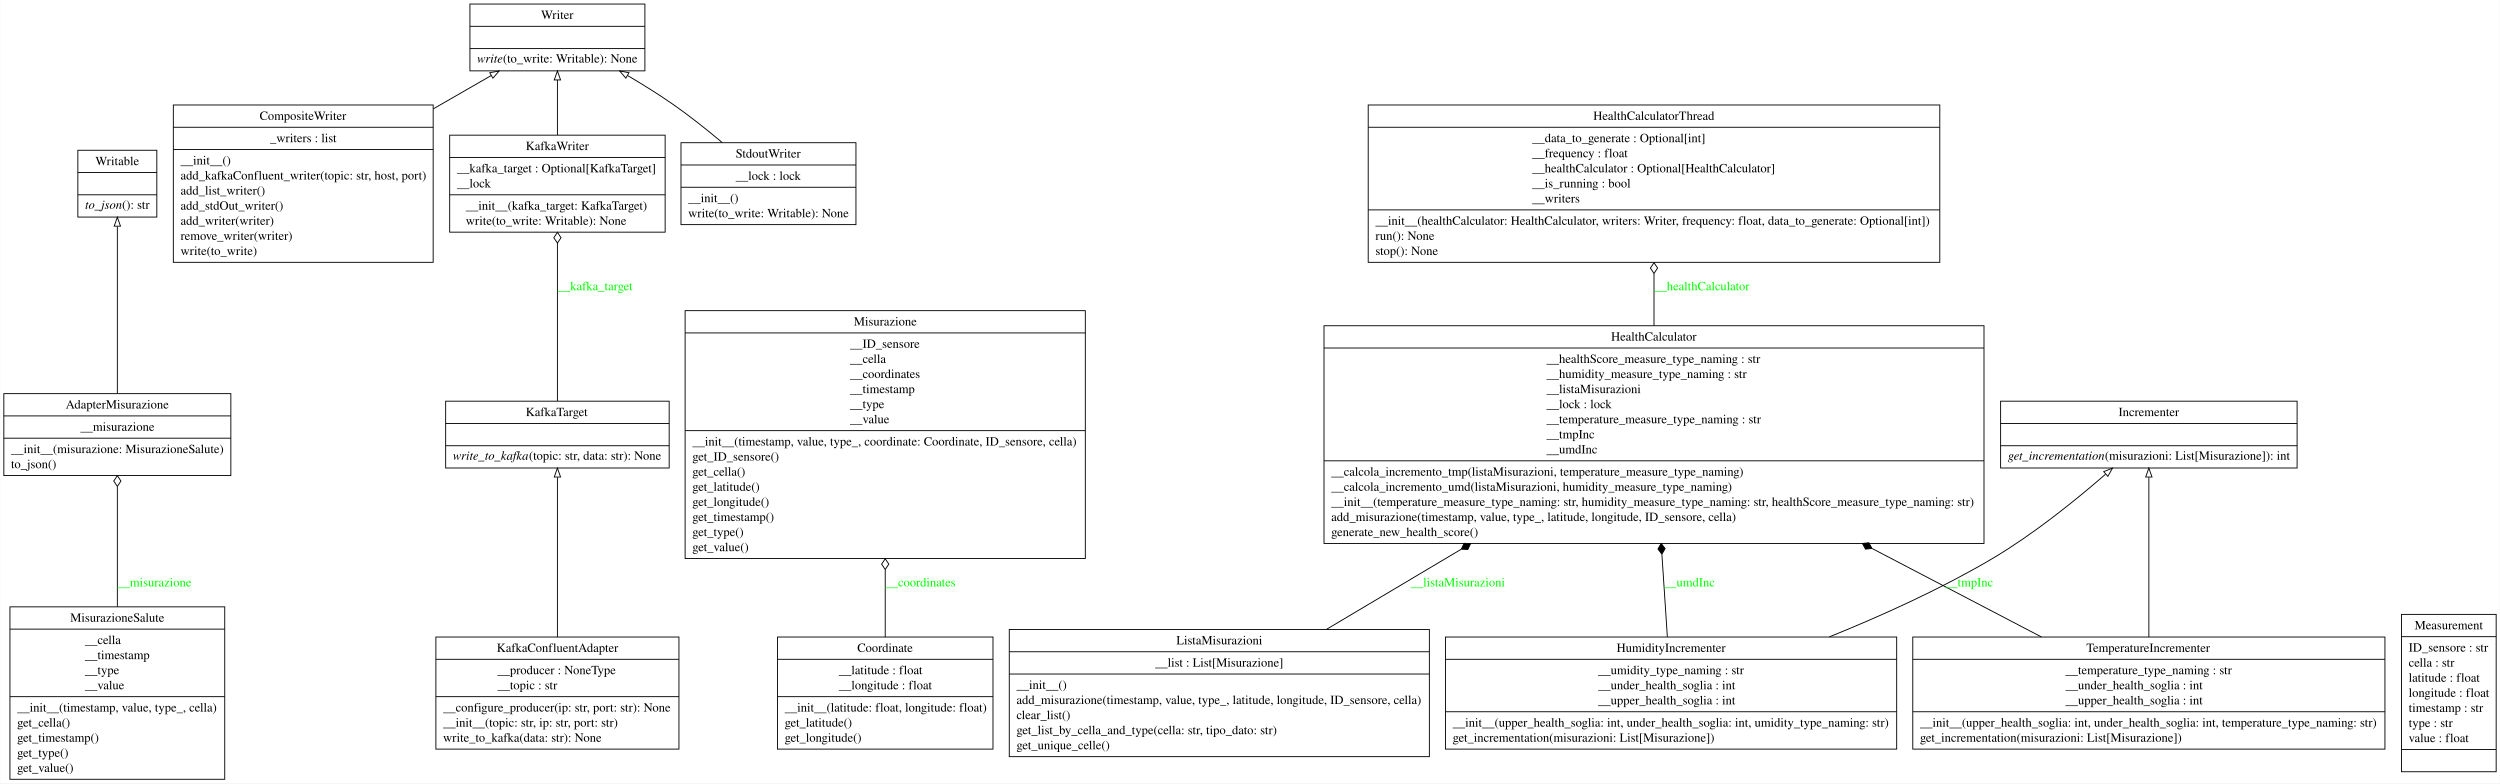
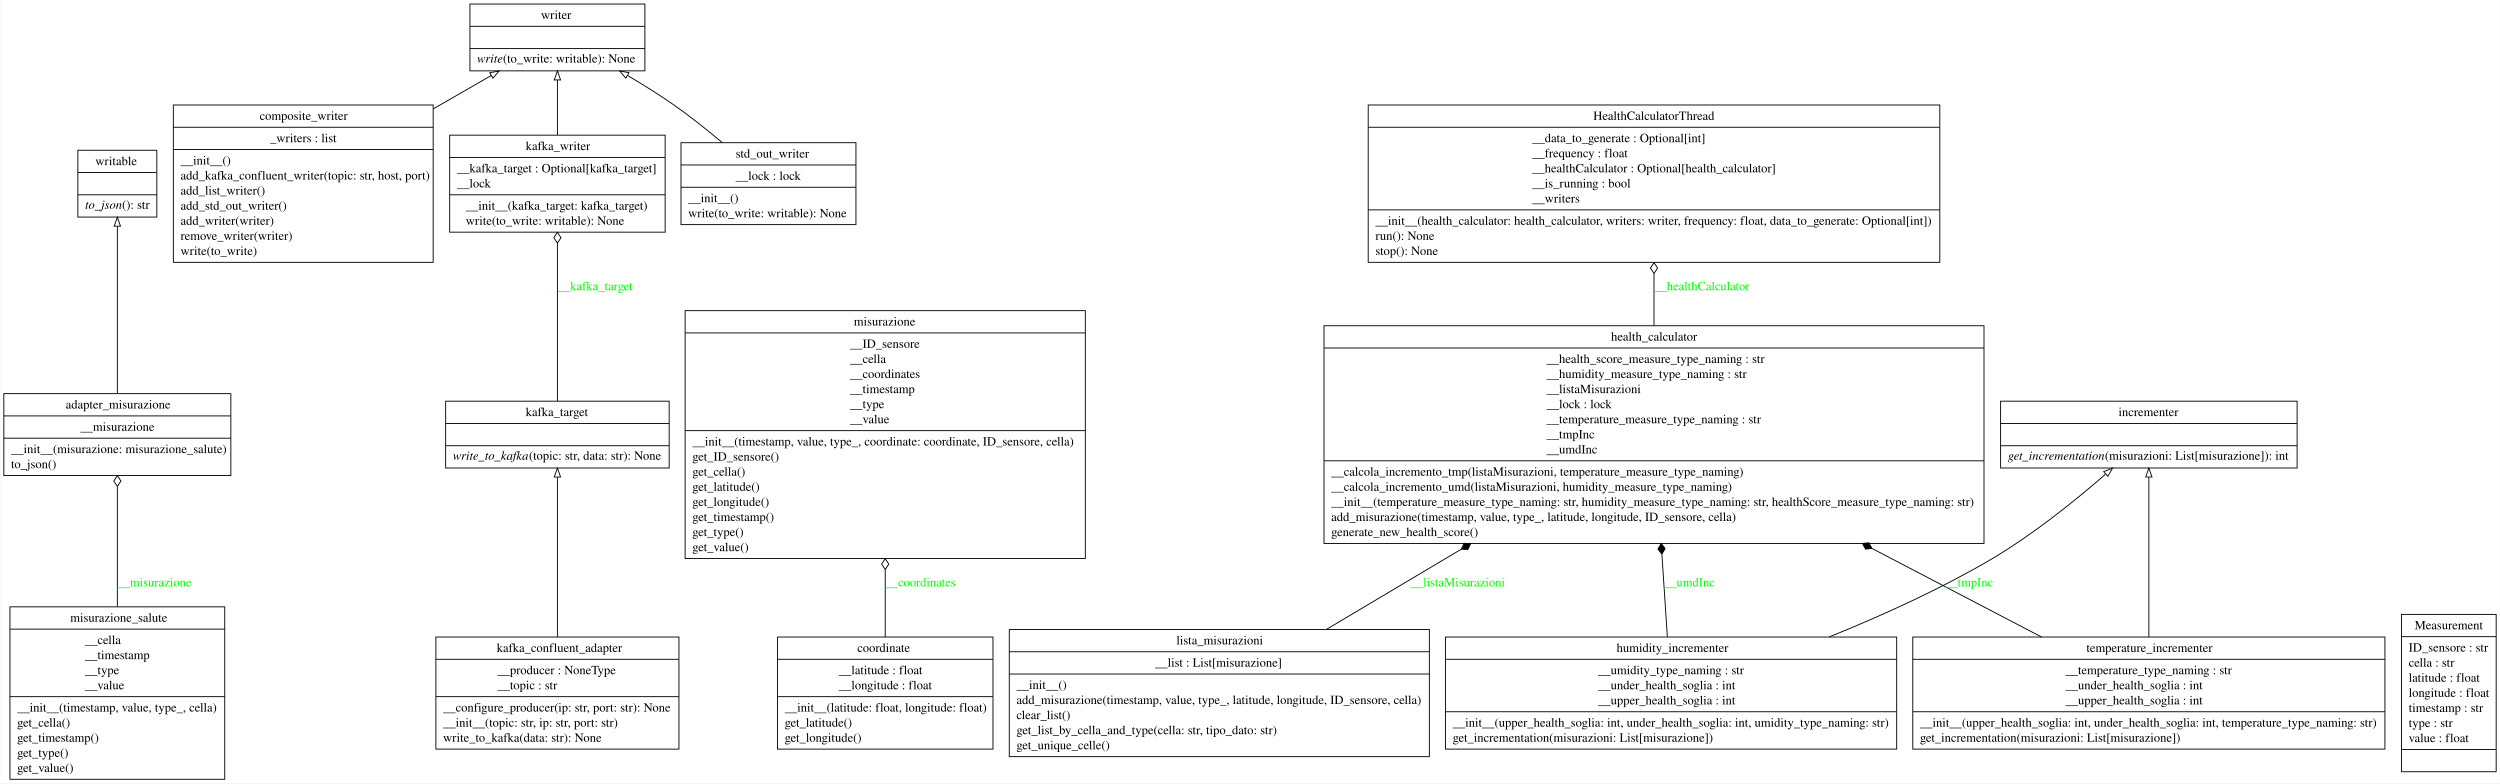
<svg xmlns="http://www.w3.org/2000/svg" width="2783pt" height="872pt" viewBox="0.00 0.00 2783.10 872.20">
  <g id="graph0" class="graph" transform="scale(1 1) rotate(0) translate(4 868.2)">
    <polygon fill="#ffffff" stroke="transparent" points="-4,4 -4,-868.2 2779.103,-868.2 2779.103,4 -4,4" />
    <g id="node1" class="node">
      <polygon fill="none" stroke="#000000" points="0,-338.7 0,-429.9 252.772,-429.9 252.772,-338.7 0,-338.7" />
-       <text text-anchor="start" x="68.855" y="-413.3" font-family="Times,serif" font-size="14.00" fill="#000000">AdapterMisurazione</text>
+       <text text-anchor="start" x="68.855" y="-413.3" font-family="Times,serif" font-size="14.00" fill="#000000">adapter_misurazione</text>
      <polyline fill="none" stroke="#000000" points="0,-405.1 252.772,-405.1 " />
      <text text-anchor="start" x="85.176" y="-388.5" font-family="Times,serif" font-size="14.00" fill="#000000">__misurazione</text>
      <polyline fill="none" stroke="#000000" points="0,-380.3 252.772,-380.3 " />
-       <text text-anchor="start" x="8" y="-363.7" font-family="Times,serif" font-size="14.00" fill="#000000">__init__(misurazione: MisurazioneSalute)</text>
+       <text text-anchor="start" x="8" y="-363.7" font-family="Times,serif" font-size="14.00" fill="#000000">__init__(misurazione: misurazione_salute)</text>
      <text text-anchor="start" x="8" y="-346.9" font-family="Times,serif" font-size="14.00" fill="#000000">to_json()</text>
    </g>
    <g id="node17" class="node">
      <polygon fill="none" stroke="#000000" points="82.419,-626.5 82.419,-700.9 170.353,-700.9 170.353,-626.5 82.419,-626.5" />
-       <text text-anchor="start" x="101.898" y="-684.3" font-family="Times,serif" font-size="14.00" fill="#000000">Writable</text>
+       <text text-anchor="start" x="101.898" y="-684.3" font-family="Times,serif" font-size="14.00" fill="#000000">writable</text>
      <polyline fill="none" stroke="#000000" points="82.419,-676.1 170.353,-676.1 " />
      <polyline fill="none" stroke="#000000" points="82.419,-651.3 170.353,-651.3 " />
      <text text-anchor="start" x="90.419" y="-635.7" font-family="Times,serif" font-style="italic" font-size="14.00" fill="#000000">to_json</text>
      <text text-anchor="start" x="131.645" y="-635.7" font-family="Times,serif" font-size="14.00" fill="#000000">(): str</text>
    </g>
    <g id="edge1" class="edge">
      <path fill="none" stroke="#000000" d="M126.386,-430.124C126.386,-481.396 126.386,-564.068 126.386,-616.065" />
      <polygon fill="none" stroke="#000000" points="122.886,-616.355 126.386,-626.355 129.886,-616.355 122.886,-616.355" />
    </g>
    <g id="node2" class="node">
      <polygon fill="none" stroke="#000000" points="188.731,-576.1 188.731,-751.3 478.041,-751.3 478.041,-576.1 188.731,-576.1" />
-       <text text-anchor="start" x="284.786" y="-734.7" font-family="Times,serif" font-size="14.00" fill="#000000">CompositeWriter</text>
+       <text text-anchor="start" x="284.786" y="-734.7" font-family="Times,serif" font-size="14.00" fill="#000000">composite_writer</text>
      <polyline fill="none" stroke="#000000" points="188.731,-726.5 478.041,-726.5 " />
      <text text-anchor="start" x="296.449" y="-709.9" font-family="Times,serif" font-size="14.00" fill="#000000">_writers : list</text>
      <polyline fill="none" stroke="#000000" points="188.731,-701.7 478.041,-701.7 " />
      <text text-anchor="start" x="196.731" y="-685.1" font-family="Times,serif" font-size="14.00" fill="#000000">__init__()</text>
-       <text text-anchor="start" x="196.731" y="-668.3" font-family="Times,serif" font-size="14.00" fill="#000000">add_kafkaConfluent_writer(topic: str, host, port)</text>
+       <text text-anchor="start" x="196.731" y="-668.3" font-family="Times,serif" font-size="14.00" fill="#000000">add_kafka_confluent_writer(topic: str, host, port)</text>
      <text text-anchor="start" x="196.731" y="-651.5" font-family="Times,serif" font-size="14.00" fill="#000000">add_list_writer()</text>
-       <text text-anchor="start" x="196.731" y="-634.7" font-family="Times,serif" font-size="14.00" fill="#000000">add_stdOut_writer()</text>
+       <text text-anchor="start" x="196.731" y="-634.7" font-family="Times,serif" font-size="14.00" fill="#000000">add_std_out_writer()</text>
      <text text-anchor="start" x="196.731" y="-617.9" font-family="Times,serif" font-size="14.00" fill="#000000">add_writer(writer)</text>
      <text text-anchor="start" x="196.731" y="-601.1" font-family="Times,serif" font-size="14.00" fill="#000000">remove_writer(writer)</text>
      <text text-anchor="start" x="196.731" y="-584.3" font-family="Times,serif" font-size="14.00" fill="#000000">write(to_write)</text>
    </g>
    <g id="node18" class="node">
      <polygon fill="none" stroke="#000000" points="518.978,-789.3 518.978,-863.7 713.794,-863.7 713.794,-789.3 518.978,-789.3" />
-       <text text-anchor="start" x="598.12" y="-847.1" font-family="Times,serif" font-size="14.00" fill="#000000">Writer</text>
+       <text text-anchor="start" x="598.12" y="-847.1" font-family="Times,serif" font-size="14.00" fill="#000000">writer</text>
      <polyline fill="none" stroke="#000000" points="518.978,-838.9 713.794,-838.9 " />
      <polyline fill="none" stroke="#000000" points="518.978,-814.1 713.794,-814.1 " />
      <text text-anchor="start" x="526.978" y="-798.5" font-family="Times,serif" font-style="italic" font-size="14.00" fill="#000000">write</text>
-       <text text-anchor="start" x="555.741" y="-798.5" font-family="Times,serif" font-size="14.00" fill="#000000">(to_write: Writable): None</text>
+       <text text-anchor="start" x="555.741" y="-798.5" font-family="Times,serif" font-size="14.00" fill="#000000">(to_write: writable): None</text>
    </g>
    <g id="edge4" class="edge">
      <path fill="none" stroke="#000000" d="M478.202,-747.008C500.591,-759.887 522.87,-772.703 542.794,-784.165" />
      <polygon fill="none" stroke="#000000" points="541.063,-787.207 551.477,-789.16 544.554,-781.14 541.063,-787.207" />
    </g>
    <g id="node3" class="node">
      <polygon fill="none" stroke="#000000" points="861.404,-34.1 861.404,-158.9 1101.369,-158.9 1101.369,-34.1 861.404,-34.1" />
-       <text text-anchor="start" x="950.282" y="-142.3" font-family="Times,serif" font-size="14.00" fill="#000000">Coordinate</text>
+       <text text-anchor="start" x="950.282" y="-142.3" font-family="Times,serif" font-size="14.00" fill="#000000">coordinate</text>
      <polyline fill="none" stroke="#000000" points="861.404,-134.1 1101.369,-134.1 " />
      <text text-anchor="start" x="929.669" y="-117.5" font-family="Times,serif" font-size="14.00" fill="#000000">__latitude : float</text>
      <text text-anchor="start" x="929.669" y="-100.7" font-family="Times,serif" font-size="14.00" fill="#000000">__longitude : float</text>
      <polyline fill="none" stroke="#000000" points="861.404,-92.5 1101.369,-92.5 " />
      <text text-anchor="start" x="869.404" y="-75.9" font-family="Times,serif" font-size="14.00" fill="#000000">__init__(latitude: float, longitude: float)</text>
      <text text-anchor="start" x="869.404" y="-59.1" font-family="Times,serif" font-size="14.00" fill="#000000">get_latitude()</text>
      <text text-anchor="start" x="869.404" y="-42.3" font-family="Times,serif" font-size="14.00" fill="#000000">get_longitude()</text>
    </g>
    <g id="node13" class="node">
      <polygon fill="none" stroke="#000000" points="758.586,-246.3 758.586,-522.3 1204.186,-522.3 1204.186,-246.3 758.586,-246.3" />
-       <text text-anchor="start" x="946.399" y="-505.7" font-family="Times,serif" font-size="14.00" fill="#000000">Misurazione</text>
+       <text text-anchor="start" x="946.399" y="-505.7" font-family="Times,serif" font-size="14.00" fill="#000000">misurazione</text>
      <polyline fill="none" stroke="#000000" points="758.586,-497.5 1204.186,-497.5 " />
      <text text-anchor="start" x="942.121" y="-480.9" font-family="Times,serif" font-size="14.00" fill="#000000">__ID_sensore</text>
      <text text-anchor="start" x="942.121" y="-464.1" font-family="Times,serif" font-size="14.00" fill="#000000">__cella</text>
      <text text-anchor="start" x="942.121" y="-447.3" font-family="Times,serif" font-size="14.00" fill="#000000">__coordinates</text>
      <text text-anchor="start" x="942.121" y="-430.5" font-family="Times,serif" font-size="14.00" fill="#000000">__timestamp</text>
      <text text-anchor="start" x="942.121" y="-413.7" font-family="Times,serif" font-size="14.00" fill="#000000">__type</text>
      <text text-anchor="start" x="942.121" y="-396.9" font-family="Times,serif" font-size="14.00" fill="#000000">__value</text>
      <polyline fill="none" stroke="#000000" points="758.586,-388.7 1204.186,-388.7 " />
-       <text text-anchor="start" x="766.586" y="-372.1" font-family="Times,serif" font-size="14.00" fill="#000000">__init__(timestamp, value, type_, coordinate: Coordinate, ID_sensore, cella)</text>
+       <text text-anchor="start" x="766.586" y="-372.1" font-family="Times,serif" font-size="14.00" fill="#000000">__init__(timestamp, value, type_, coordinate: coordinate, ID_sensore, cella)</text>
      <text text-anchor="start" x="766.586" y="-355.3" font-family="Times,serif" font-size="14.00" fill="#000000">get_ID_sensore()</text>
      <text text-anchor="start" x="766.586" y="-338.5" font-family="Times,serif" font-size="14.00" fill="#000000">get_cella()</text>
      <text text-anchor="start" x="766.586" y="-321.7" font-family="Times,serif" font-size="14.00" fill="#000000">get_latitude()</text>
      <text text-anchor="start" x="766.586" y="-304.9" font-family="Times,serif" font-size="14.00" fill="#000000">get_longitude()</text>
      <text text-anchor="start" x="766.586" y="-288.1" font-family="Times,serif" font-size="14.00" fill="#000000">get_timestamp()</text>
      <text text-anchor="start" x="766.586" y="-271.3" font-family="Times,serif" font-size="14.00" fill="#000000">get_type()</text>
      <text text-anchor="start" x="766.586" y="-254.5" font-family="Times,serif" font-size="14.00" fill="#000000">get_value()</text>
    </g>
    <g id="edge11" class="edge">
      <path fill="none" stroke="#000000" d="M981.386,-158.948C981.386,-181.241 981.386,-207.423 981.386,-233.899" />
      <polygon fill="none" stroke="#000000" points="981.386,-234.072 985.386,-240.072 981.386,-246.072 977.386,-240.072 981.386,-234.072" />
      <text text-anchor="middle" x="1020.651" y="-215.2" font-family="Times,serif" font-size="14.00" fill="#00ff00">__coordinates</text>
    </g>
    <g id="node4" class="node">
      <polygon fill="none" stroke="#000000" points="1469.951,-263.1 1469.951,-505.5 2204.821,-505.5 2204.821,-263.1 1469.951,-263.1" />
-       <text text-anchor="start" x="1789.571" y="-488.9" font-family="Times,serif" font-size="14.00" fill="#000000">HealthCalculator</text>
+       <text text-anchor="start" x="1789.571" y="-488.9" font-family="Times,serif" font-size="14.00" fill="#000000">health_calculator</text>
      <polyline fill="none" stroke="#000000" points="1469.951,-480.7 2204.821,-480.7 " />
-       <text text-anchor="start" x="1717.647" y="-464.1" font-family="Times,serif" font-size="14.00" fill="#000000">__healthScore_measure_type_naming : str</text>
+       <text text-anchor="start" x="1717.647" y="-464.1" font-family="Times,serif" font-size="14.00" fill="#000000">__health_score_measure_type_naming : str</text>
      <text text-anchor="start" x="1717.647" y="-447.3" font-family="Times,serif" font-size="14.00" fill="#000000">__humidity_measure_type_naming : str</text>
      <text text-anchor="start" x="1717.647" y="-430.5" font-family="Times,serif" font-size="14.00" fill="#000000">__listaMisurazioni</text>
      <text text-anchor="start" x="1717.647" y="-413.7" font-family="Times,serif" font-size="14.00" fill="#000000">__lock : lock</text>
      <text text-anchor="start" x="1717.647" y="-396.9" font-family="Times,serif" font-size="14.00" fill="#000000">__temperature_measure_type_naming : str</text>
      <text text-anchor="start" x="1717.647" y="-380.1" font-family="Times,serif" font-size="14.00" fill="#000000">__tmpInc</text>
      <text text-anchor="start" x="1717.647" y="-363.3" font-family="Times,serif" font-size="14.00" fill="#000000">__umdInc</text>
      <polyline fill="none" stroke="#000000" points="1469.951,-355.1 2204.821,-355.1 " />
      <text text-anchor="start" x="1477.951" y="-338.5" font-family="Times,serif" font-size="14.00" fill="#000000">__calcola_incremento_tmp(listaMisurazioni, temperature_measure_type_naming)</text>
      <text text-anchor="start" x="1477.951" y="-321.7" font-family="Times,serif" font-size="14.00" fill="#000000">__calcola_incremento_umd(listaMisurazioni, humidity_measure_type_naming)</text>
      <text text-anchor="start" x="1477.951" y="-304.9" font-family="Times,serif" font-size="14.00" fill="#000000">__init__(temperature_measure_type_naming: str, humidity_measure_type_naming: str, healthScore_measure_type_naming: str)</text>
      <text text-anchor="start" x="1477.951" y="-288.1" font-family="Times,serif" font-size="14.00" fill="#000000">add_misurazione(timestamp, value, type_, latitude, longitude, ID_sensore, cella)</text>
      <text text-anchor="start" x="1477.951" y="-271.3" font-family="Times,serif" font-size="14.00" fill="#000000">generate_new_health_score()</text>
    </g>
    <g id="node5" class="node">
      <polygon fill="none" stroke="#000000" points="1519.164,-576.1 1519.164,-751.3 2155.609,-751.3 2155.609,-576.1 1519.164,-576.1" />
      <text text-anchor="start" x="1769.75" y="-734.7" font-family="Times,serif" font-size="14.00" fill="#000000">HealthCalculatorThread</text>
      <polyline fill="none" stroke="#000000" points="1519.164,-726.5 2155.609,-726.5 " />
      <text text-anchor="start" x="1701.707" y="-709.9" font-family="Times,serif" font-size="14.00" fill="#000000">__data_to_generate : Optional[int]</text>
      <text text-anchor="start" x="1701.707" y="-693.1" font-family="Times,serif" font-size="14.00" fill="#000000">__frequency : float</text>
-       <text text-anchor="start" x="1701.707" y="-676.3" font-family="Times,serif" font-size="14.00" fill="#000000">__healthCalculator : Optional[HealthCalculator]</text>
+       <text text-anchor="start" x="1701.707" y="-676.3" font-family="Times,serif" font-size="14.00" fill="#000000">__healthCalculator : Optional[health_calculator]</text>
      <text text-anchor="start" x="1701.707" y="-659.5" font-family="Times,serif" font-size="14.00" fill="#000000">__is_running : bool</text>
      <text text-anchor="start" x="1701.707" y="-642.7" font-family="Times,serif" font-size="14.00" fill="#000000">__writers</text>
      <polyline fill="none" stroke="#000000" points="1519.164,-634.5 2155.609,-634.5 " />
-       <text text-anchor="start" x="1527.164" y="-617.9" font-family="Times,serif" font-size="14.00" fill="#000000">__init__(healthCalculator: HealthCalculator, writers: Writer, frequency: float, data_to_generate: Optional[int])</text>
+       <text text-anchor="start" x="1527.164" y="-617.9" font-family="Times,serif" font-size="14.00" fill="#000000">__init__(health_calculator: health_calculator, writers: writer, frequency: float, data_to_generate: Optional[int])</text>
      <text text-anchor="start" x="1527.164" y="-601.1" font-family="Times,serif" font-size="14.00" fill="#000000">run(): None</text>
      <text text-anchor="start" x="1527.164" y="-584.3" font-family="Times,serif" font-size="14.00" fill="#000000">stop(): None</text>
    </g>
    <g id="edge12" class="edge">
      <path fill="none" stroke="#000000" d="M1837.386,-505.63C1837.386,-524.959 1837.386,-544.766 1837.386,-563.535" />
      <polygon fill="none" stroke="#000000" points="1837.386,-563.703 1841.386,-569.704 1837.386,-575.703 1833.386,-569.703 1837.386,-563.703" />
      <text text-anchor="middle" x="1890.648" y="-545" font-family="Times,serif" font-size="14.00" fill="#00ff00">__healthCalculator</text>
    </g>
    <g id="node6" class="node">
      <polygon fill="none" stroke="#000000" points="1605.167,-34.1 1605.167,-158.9 2107.605,-158.9 2107.605,-34.1 1605.167,-34.1" />
-       <text text-anchor="start" x="1795.741" y="-142.3" font-family="Times,serif" font-size="14.00" fill="#000000">HumidityIncrementer</text>
+       <text text-anchor="start" x="1795.741" y="-142.3" font-family="Times,serif" font-size="14.00" fill="#000000">humidity_incrementer</text>
      <polyline fill="none" stroke="#000000" points="1605.167,-134.1 2107.605,-134.1 " />
      <text text-anchor="start" x="1775.111" y="-117.5" font-family="Times,serif" font-size="14.00" fill="#000000">__umidity_type_naming : str</text>
      <text text-anchor="start" x="1775.111" y="-100.7" font-family="Times,serif" font-size="14.00" fill="#000000">__under_health_soglia : int</text>
      <text text-anchor="start" x="1775.111" y="-83.9" font-family="Times,serif" font-size="14.00" fill="#000000">__upper_health_soglia : int</text>
      <polyline fill="none" stroke="#000000" points="1605.167,-75.7 2107.605,-75.7 " />
      <text text-anchor="start" x="1613.167" y="-59.1" font-family="Times,serif" font-size="14.00" fill="#000000">__init__(upper_health_soglia: int, under_health_soglia: int, umidity_type_naming: str)</text>
-       <text text-anchor="start" x="1613.167" y="-42.3" font-family="Times,serif" font-size="14.00" fill="#000000">get_incrementation(misurazioni: List[Misurazione])</text>
+       <text text-anchor="start" x="1613.167" y="-42.3" font-family="Times,serif" font-size="14.00" fill="#000000">get_incrementation(misurazioni: List[misurazione])</text>
    </g>
    <g id="edge8" class="edge">
      <path fill="none" stroke="#000000" d="M1852.263,-158.948C1850.478,-185.995 1848.314,-218.765 1846.197,-250.84" />
      <polygon fill="#000000" stroke="#000000" points="1846.179,-251.112 1849.775,-257.363 1845.388,-263.086 1841.792,-256.835 1846.179,-251.112" />
      <text text-anchor="middle" x="1876.769" y="-215.2" font-family="Times,serif" font-size="14.00" fill="#00ff00">__umdInc</text>
    </g>
    <g id="node7" class="node">
      <polygon fill="none" stroke="#000000" points="2223.32,-347.1 2223.32,-421.5 2553.452,-421.5 2553.452,-347.1 2223.32,-347.1" />
-       <text text-anchor="start" x="2354.575" y="-404.9" font-family="Times,serif" font-size="14.00" fill="#000000">Incrementer</text>
+       <text text-anchor="start" x="2354.575" y="-404.9" font-family="Times,serif" font-size="14.00" fill="#000000">incrementer</text>
      <polyline fill="none" stroke="#000000" points="2223.32,-396.7 2553.452,-396.7 " />
      <polyline fill="none" stroke="#000000" points="2223.32,-371.9 2553.452,-371.9 " />
      <text text-anchor="start" x="2231.32" y="-356.3" font-family="Times,serif" font-style="italic" font-size="14.00" fill="#000000">get_incrementation</text>
-       <text text-anchor="start" x="2339.397" y="-356.3" font-family="Times,serif" font-size="14.00" fill="#000000">(misurazioni: List[Misurazione]): int</text>
+       <text text-anchor="start" x="2339.397" y="-356.3" font-family="Times,serif" font-size="14.00" fill="#000000">(misurazioni: List[misurazione]): int</text>
    </g>
    <g id="edge2" class="edge">
      <path fill="none" stroke="#000000" d="M2032.593,-159.065C2091.735,-182.945 2156.964,-212.529 2213.386,-245.8 2259.27,-272.857 2306.341,-310.796 2340.092,-340.126" />
      <polygon fill="none" stroke="#000000" points="2338.117,-343.049 2347.945,-347.005 2342.729,-337.783 2338.117,-343.049" />
    </g>
    <g id="node8" class="node">
      <polygon fill="none" stroke="#000000" points="481.067,-34.1 481.067,-158.9 751.706,-158.9 751.706,-34.1 481.067,-34.1" />
-       <text text-anchor="start" x="548.748" y="-142.3" font-family="Times,serif" font-size="14.00" fill="#000000">KafkaConfluentAdapter</text>
+       <text text-anchor="start" x="548.748" y="-142.3" font-family="Times,serif" font-size="14.00" fill="#000000">kafka_confluent_adapter</text>
      <polyline fill="none" stroke="#000000" points="481.067,-134.1 751.706,-134.1 " />
      <text text-anchor="start" x="549.521" y="-117.5" font-family="Times,serif" font-size="14.00" fill="#000000">__producer : NoneType</text>
      <text text-anchor="start" x="549.521" y="-100.7" font-family="Times,serif" font-size="14.00" fill="#000000">__topic : str</text>
      <polyline fill="none" stroke="#000000" points="481.067,-92.5 751.706,-92.5 " />
      <text text-anchor="start" x="489.067" y="-75.9" font-family="Times,serif" font-size="14.00" fill="#000000">__configure_producer(ip: str, port: str): None</text>
      <text text-anchor="start" x="489.067" y="-59.1" font-family="Times,serif" font-size="14.00" fill="#000000">__init__(topic: str, ip: str, port: str)</text>
      <text text-anchor="start" x="489.067" y="-42.3" font-family="Times,serif" font-size="14.00" fill="#000000">write_to_kafka(data: str): None</text>
    </g>
    <g id="node9" class="node">
      <polygon fill="none" stroke="#000000" points="491.954,-347.1 491.954,-421.5 740.818,-421.5 740.818,-347.1 491.954,-347.1" />
-       <text text-anchor="start" x="581.021" y="-404.9" font-family="Times,serif" font-size="14.00" fill="#000000">KafkaTarget</text>
+       <text text-anchor="start" x="581.021" y="-404.9" font-family="Times,serif" font-size="14.00" fill="#000000">kafka_target</text>
      <polyline fill="none" stroke="#000000" points="491.954,-396.7 740.818,-396.7 " />
      <polyline fill="none" stroke="#000000" points="491.954,-371.9 740.818,-371.9 " />
      <text text-anchor="start" x="499.954" y="-356.3" font-family="Times,serif" font-style="italic" font-size="14.00" fill="#000000">write_to_kafka</text>
      <text text-anchor="start" x="584.697" y="-356.3" font-family="Times,serif" font-size="14.00" fill="#000000">(topic: str, data: str): None</text>
    </g>
    <g id="edge7" class="edge">
      <path fill="none" stroke="#000000" d="M616.386,-158.948C616.386,-212.393 616.386,-288.189 616.386,-336.803" />
      <polygon fill="none" stroke="#000000" points="612.886,-337.046 616.386,-347.046 619.886,-337.046 612.886,-337.046" />
    </g>
    <g id="node10" class="node">
      <polygon fill="none" stroke="#000000" points="496.439,-609.7 496.439,-717.7 736.334,-717.7 736.334,-609.7 496.439,-609.7" />
-       <text text-anchor="start" x="581.022" y="-701.1" font-family="Times,serif" font-size="14.00" fill="#000000">KafkaWriter</text>
+       <text text-anchor="start" x="581.022" y="-701.1" font-family="Times,serif" font-size="14.00" fill="#000000">kafka_writer</text>
      <polyline fill="none" stroke="#000000" points="496.439,-692.9 736.334,-692.9 " />
-       <text text-anchor="start" x="504.439" y="-676.3" font-family="Times,serif" font-size="14.00" fill="#000000">__kafka_target : Optional[KafkaTarget]</text>
+       <text text-anchor="start" x="504.439" y="-676.3" font-family="Times,serif" font-size="14.00" fill="#000000">__kafka_target : Optional[kafka_target]</text>
      <text text-anchor="start" x="504.439" y="-659.5" font-family="Times,serif" font-size="14.00" fill="#000000">__lock</text>
      <polyline fill="none" stroke="#000000" points="496.439,-651.3 736.334,-651.3 " />
-       <text text-anchor="start" x="514.349" y="-634.7" font-family="Times,serif" font-size="14.00" fill="#000000">__init__(kafka_target: KafkaTarget)</text>
-       <text text-anchor="start" x="514.349" y="-617.9" font-family="Times,serif" font-size="14.00" fill="#000000">write(to_write: Writable): None</text>
+       <text text-anchor="start" x="514.349" y="-634.7" font-family="Times,serif" font-size="14.00" fill="#000000">__init__(kafka_target: kafka_target)</text>
+       <text text-anchor="start" x="514.349" y="-617.9" font-family="Times,serif" font-size="14.00" fill="#000000">write(to_write: writable): None</text>
    </g>
    <g id="edge14" class="edge">
      <path fill="none" stroke="#000000" d="M616.386,-421.691C616.386,-466.551 616.386,-542.568 616.386,-597.45" />
      <polygon fill="none" stroke="#000000" points="616.386,-597.517 620.386,-603.517 616.386,-609.517 612.386,-603.517 616.386,-597.517" />
      <text text-anchor="middle" x="658.366" y="-545" font-family="Times,serif" font-size="14.00" fill="#00ff00">__kafka_target</text>
    </g>
    <g id="edge5" class="edge">
      <path fill="none" stroke="#000000" d="M616.386,-717.91C616.386,-737.747 616.386,-760.017 616.386,-779.203" />
      <polygon fill="none" stroke="#000000" points="612.886,-779.216 616.386,-789.216 619.886,-779.216 612.886,-779.216" />
    </g>
    <g id="node11" class="node">
      <polygon fill="none" stroke="#000000" points="1119.507,-25.7 1119.507,-167.3 1587.265,-167.3 1587.265,-25.7 1119.507,-25.7" />
-       <text text-anchor="start" x="1305.564" y="-150.7" font-family="Times,serif" font-size="14.00" fill="#000000">ListaMisurazioni</text>
+       <text text-anchor="start" x="1305.564" y="-150.7" font-family="Times,serif" font-size="14.00" fill="#000000">lista_misurazioni</text>
      <polyline fill="none" stroke="#000000" points="1119.507,-142.5 1587.265,-142.5 " />
-       <text text-anchor="start" x="1281.845" y="-125.9" font-family="Times,serif" font-size="14.00" fill="#000000">__list : List[Misurazione]</text>
+       <text text-anchor="start" x="1281.845" y="-125.9" font-family="Times,serif" font-size="14.00" fill="#000000">__list : List[misurazione]</text>
      <polyline fill="none" stroke="#000000" points="1119.507,-117.7 1587.265,-117.7 " />
      <text text-anchor="start" x="1127.507" y="-101.1" font-family="Times,serif" font-size="14.00" fill="#000000">__init__()</text>
      <text text-anchor="start" x="1127.507" y="-84.3" font-family="Times,serif" font-size="14.00" fill="#000000">add_misurazione(timestamp, value, type_, latitude, longitude, ID_sensore, cella)</text>
      <text text-anchor="start" x="1127.507" y="-67.5" font-family="Times,serif" font-size="14.00" fill="#000000">clear_list()</text>
      <text text-anchor="start" x="1127.507" y="-50.7" font-family="Times,serif" font-size="14.00" fill="#000000">get_list_by_cella_and_type(cella: str, tipo_dato: str)</text>
      <text text-anchor="start" x="1127.507" y="-33.9" font-family="Times,serif" font-size="14.00" fill="#000000">get_unique_celle()</text>
    </g>
    <g id="edge10" class="edge">
      <path fill="none" stroke="#000000" d="M1472.716,-167.457C1518.02,-194.396 1571.123,-225.972 1622.566,-256.562" />
      <polygon fill="#000000" stroke="#000000" points="1622.857,-256.735 1630.058,-256.363 1633.171,-262.868 1625.97,-263.24 1622.857,-256.735" />
      <text text-anchor="middle" x="1618.877" y="-215.2" font-family="Times,serif" font-size="14.00" fill="#00ff00">__listaMisurazioni</text>
    </g>
    <g id="node12" class="node">
      <polygon fill="none" stroke="#000000" points="2669.669,-8.9 2669.669,-184.1 2775.103,-184.1 2775.103,-8.9 2669.669,-8.9" />
      <text text-anchor="start" x="2684.291" y="-167.5" font-family="Times,serif" font-size="14.00" fill="#000000">Measurement</text>
      <polyline fill="none" stroke="#000000" points="2669.669,-159.3 2775.103,-159.3 " />
      <text text-anchor="start" x="2677.669" y="-142.7" font-family="Times,serif" font-size="14.00" fill="#000000">ID_sensore : str</text>
      <text text-anchor="start" x="2677.669" y="-125.9" font-family="Times,serif" font-size="14.00" fill="#000000">cella : str</text>
      <text text-anchor="start" x="2677.669" y="-109.1" font-family="Times,serif" font-size="14.00" fill="#000000">latitude : float</text>
      <text text-anchor="start" x="2677.669" y="-92.3" font-family="Times,serif" font-size="14.00" fill="#000000">longitude : float</text>
      <text text-anchor="start" x="2677.669" y="-75.5" font-family="Times,serif" font-size="14.00" fill="#000000">timestamp : str</text>
      <text text-anchor="start" x="2677.669" y="-58.7" font-family="Times,serif" font-size="14.00" fill="#000000">type : str</text>
      <text text-anchor="start" x="2677.669" y="-41.9" font-family="Times,serif" font-size="14.00" fill="#000000">value : float</text>
      <polyline fill="none" stroke="#000000" points="2669.669,-33.7 2775.103,-33.7 " />
      <text text-anchor="start" x="2720.636" y="-17.1" font-family="Times,serif" font-size="14.00" fill="#000000"> </text>
    </g>
    <g id="node14" class="node">
      <polygon fill="none" stroke="#000000" points="6.801,-.5 6.801,-192.5 245.971,-192.5 245.971,-.5 6.801,-.5" />
-       <text text-anchor="start" x="73.902" y="-175.9" font-family="Times,serif" font-size="14.00" fill="#000000">MisurazioneSalute</text>
+       <text text-anchor="start" x="73.902" y="-175.9" font-family="Times,serif" font-size="14.00" fill="#000000">misurazione_salute</text>
      <polyline fill="none" stroke="#000000" points="6.801,-167.7 245.971,-167.7 " />
      <text text-anchor="start" x="90.223" y="-151.1" font-family="Times,serif" font-size="14.00" fill="#000000">__cella</text>
      <text text-anchor="start" x="90.223" y="-134.3" font-family="Times,serif" font-size="14.00" fill="#000000">__timestamp</text>
      <text text-anchor="start" x="90.223" y="-117.5" font-family="Times,serif" font-size="14.00" fill="#000000">__type</text>
      <text text-anchor="start" x="90.223" y="-100.7" font-family="Times,serif" font-size="14.00" fill="#000000">__value</text>
      <polyline fill="none" stroke="#000000" points="6.801,-92.5 245.971,-92.5 " />
      <text text-anchor="start" x="14.801" y="-75.9" font-family="Times,serif" font-size="14.00" fill="#000000">__init__(timestamp, value, type_, cella)</text>
      <text text-anchor="start" x="14.801" y="-59.1" font-family="Times,serif" font-size="14.00" fill="#000000">get_cella()</text>
      <text text-anchor="start" x="14.801" y="-42.3" font-family="Times,serif" font-size="14.00" fill="#000000">get_timestamp()</text>
      <text text-anchor="start" x="14.801" y="-25.5" font-family="Times,serif" font-size="14.00" fill="#000000">get_type()</text>
      <text text-anchor="start" x="14.801" y="-8.7" font-family="Times,serif" font-size="14.00" fill="#000000">get_value()</text>
    </g>
    <g id="edge13" class="edge">
      <path fill="none" stroke="#000000" d="M126.386,-192.733C126.386,-236.924 126.386,-287.876 126.386,-326.118" />
      <polygon fill="none" stroke="#000000" points="126.386,-326.572 130.386,-332.572 126.386,-338.572 122.386,-332.572 126.386,-326.572" />
      <text text-anchor="middle" x="167.596" y="-215.2" font-family="Times,serif" font-size="14.00" fill="#00ff00">__misurazione</text>
    </g>
    <g id="node15" class="node">
      <polygon fill="none" stroke="#000000" points="753.978,-618.1 753.978,-709.3 948.794,-709.3 948.794,-618.1 753.978,-618.1" />
-       <text text-anchor="start" x="814.838" y="-692.7" font-family="Times,serif" font-size="14.00" fill="#000000">StdoutWriter</text>
+       <text text-anchor="start" x="814.838" y="-692.7" font-family="Times,serif" font-size="14.00" fill="#000000">std_out_writer</text>
      <polyline fill="none" stroke="#000000" points="753.978,-684.5 948.794,-684.5 " />
      <text text-anchor="start" x="814.836" y="-667.9" font-family="Times,serif" font-size="14.00" fill="#000000">__lock : lock</text>
      <polyline fill="none" stroke="#000000" points="753.978,-659.7 948.794,-659.7 " />
      <text text-anchor="start" x="761.978" y="-643.1" font-family="Times,serif" font-size="14.00" fill="#000000">__init__()</text>
-       <text text-anchor="start" x="761.978" y="-626.3" font-family="Times,serif" font-size="14.00" fill="#000000">write(to_write: Writable): None</text>
+       <text text-anchor="start" x="761.978" y="-626.3" font-family="Times,serif" font-size="14.00" fill="#000000">write(to_write: writable): None</text>
    </g>
    <g id="edge6" class="edge">
      <path fill="none" stroke="#000000" d="M799.928,-709.427C783.025,-723.633 763.833,-738.93 745.386,-751.8 729.39,-762.96 711.633,-774.023 694.537,-784.079" />
      <polygon fill="none" stroke="#000000" points="692.552,-781.185 685.67,-789.241 696.073,-787.234 692.552,-781.185" />
    </g>
    <g id="node16" class="node">
      <polygon fill="none" stroke="#000000" points="2125.522,-34.1 2125.522,-158.9 2651.25,-158.9 2651.25,-34.1 2125.522,-34.1" />
-       <text text-anchor="start" x="2318.819" y="-142.3" font-family="Times,serif" font-size="14.00" fill="#000000">TemperatureIncrementer</text>
+       <text text-anchor="start" x="2318.819" y="-142.3" font-family="Times,serif" font-size="14.00" fill="#000000">temperature_incrementer</text>
      <polyline fill="none" stroke="#000000" points="2125.522,-134.1 2651.25,-134.1 " />
      <text text-anchor="start" x="2295.467" y="-117.5" font-family="Times,serif" font-size="14.00" fill="#000000">__temperature_type_naming : str</text>
      <text text-anchor="start" x="2295.467" y="-100.7" font-family="Times,serif" font-size="14.00" fill="#000000">__under_health_soglia : int</text>
      <text text-anchor="start" x="2295.467" y="-83.9" font-family="Times,serif" font-size="14.00" fill="#000000">__upper_health_soglia : int</text>
      <polyline fill="none" stroke="#000000" points="2125.522,-75.7 2651.25,-75.7 " />
      <text text-anchor="start" x="2133.522" y="-59.1" font-family="Times,serif" font-size="14.00" fill="#000000">__init__(upper_health_soglia: int, under_health_soglia: int, temperature_type_naming: str)</text>
-       <text text-anchor="start" x="2133.522" y="-42.3" font-family="Times,serif" font-size="14.00" fill="#000000">get_incrementation(misurazioni: List[Misurazione])</text>
+       <text text-anchor="start" x="2133.522" y="-42.3" font-family="Times,serif" font-size="14.00" fill="#000000">get_incrementation(misurazioni: List[misurazione])</text>
    </g>
    <g id="edge9" class="edge">
      <path fill="none" stroke="#000000" d="M2268.827,-158.948C2213.511,-187.841 2145.687,-223.267 2080.341,-257.399" />
      <polygon fill="#000000" stroke="#000000" points="2080.09,-257.53 2076.624,-263.853 2069.453,-263.086 2072.92,-256.762 2080.09,-257.53" />
      <text text-anchor="middle" x="2188.214" y="-215.2" font-family="Times,serif" font-size="14.00" fill="#00ff00">__tmpInc</text>
    </g>
    <g id="edge3" class="edge">
      <path fill="none" stroke="#000000" d="M2388.386,-158.948C2388.386,-212.393 2388.386,-288.189 2388.386,-336.803" />
      <polygon fill="none" stroke="#000000" points="2384.886,-337.046 2388.386,-347.046 2391.886,-337.046 2384.886,-337.046" />
    </g>
  </g>
</svg>
